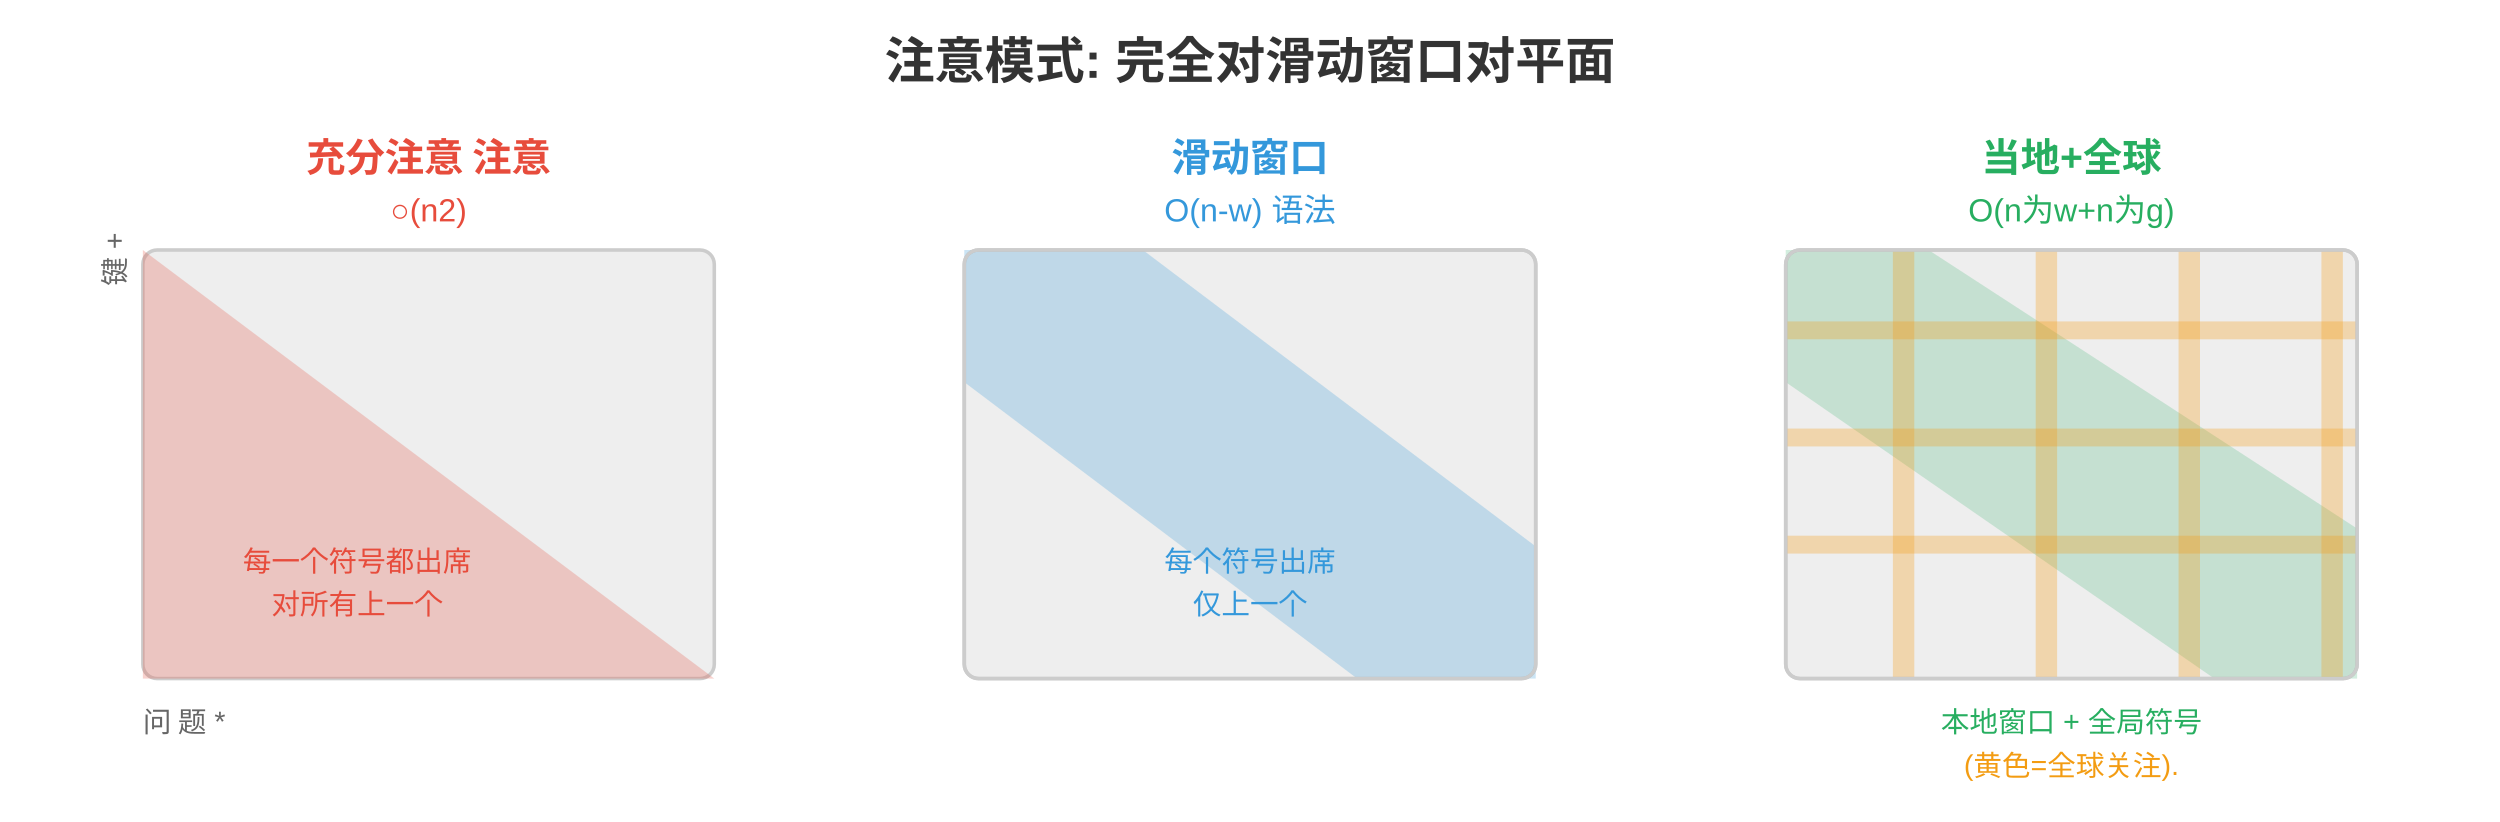
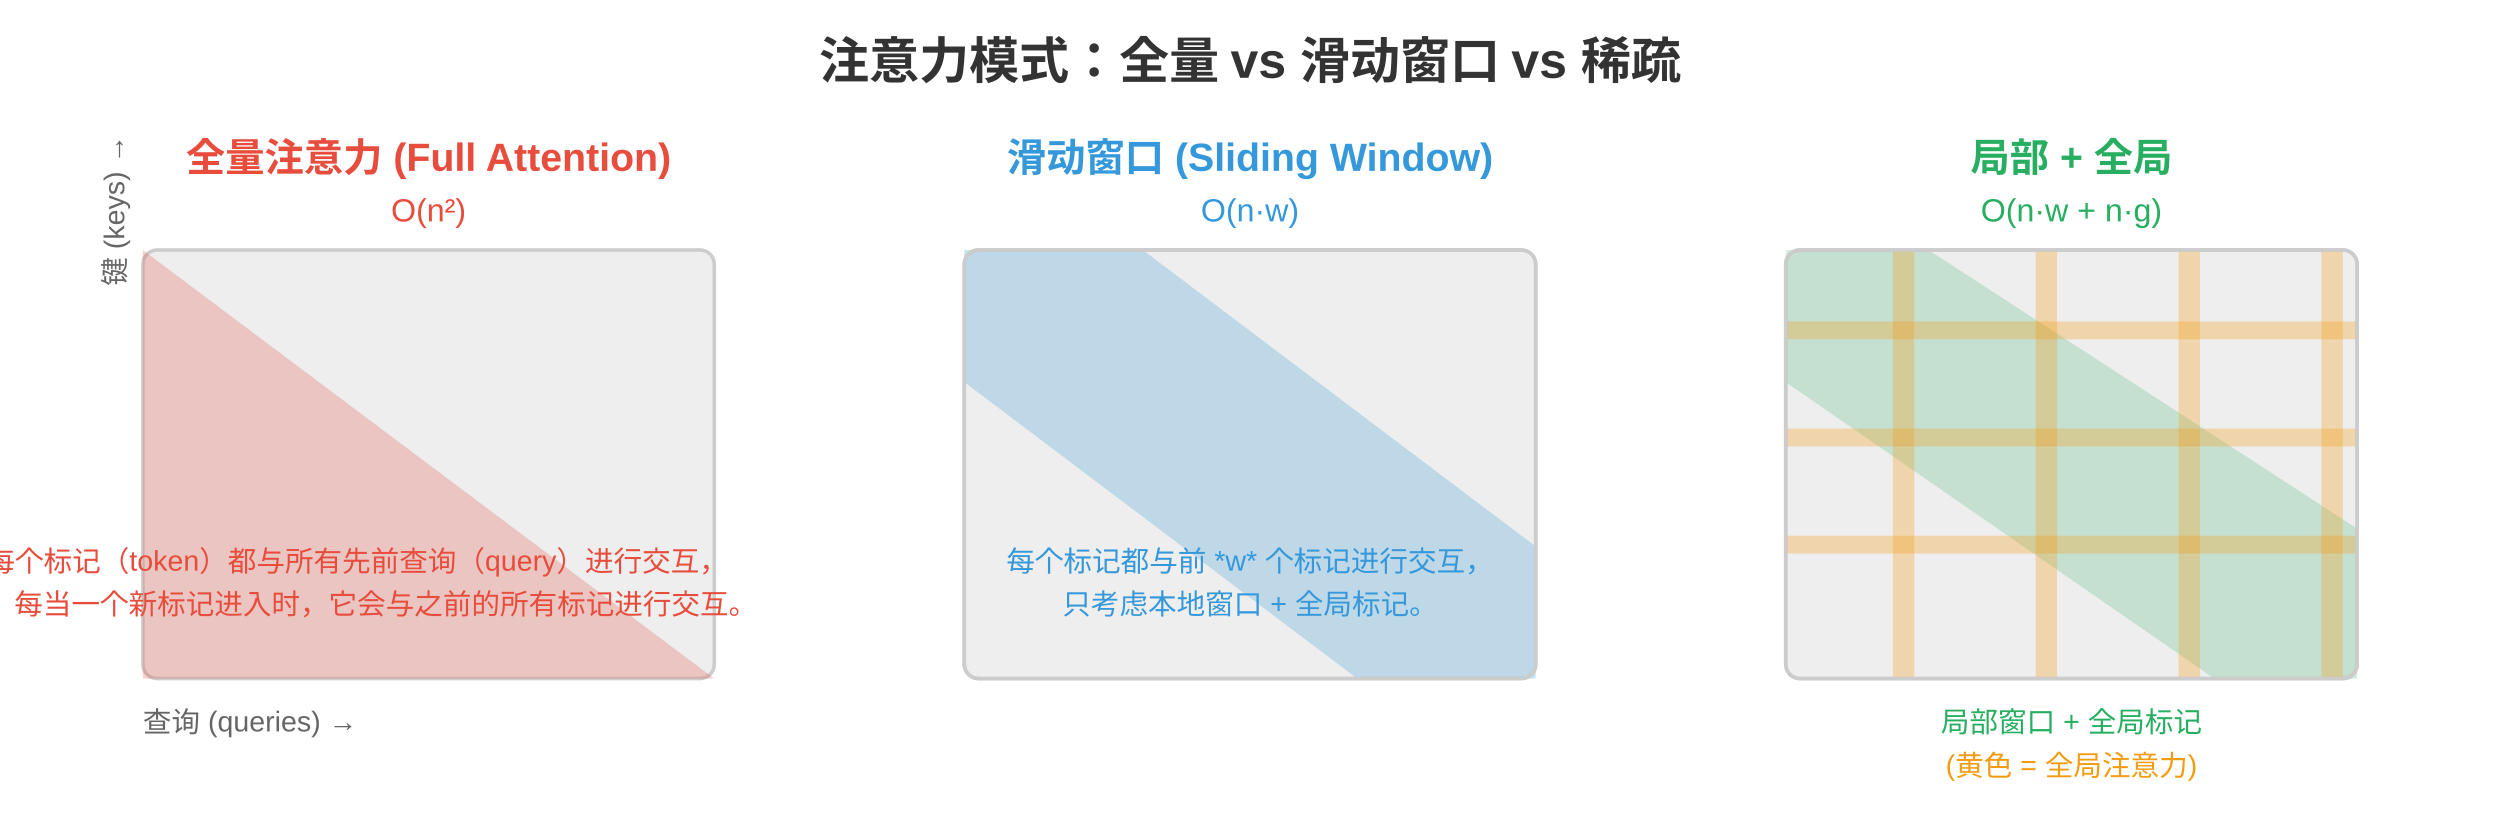
<svg xmlns="http://www.w3.org/2000/svg" viewBox="0 0 700 230" width="700" height="230">
-   <text x="350" y="22" text-anchor="middle" font-family="Arial, sans-serif" font-size="14" font-weight="bold" fill="#333">注意模式: 完全对滑动窗口对平面</text>
-   <text x="120" y="48" text-anchor="middle" font-family="Arial, sans-serif" font-size="11" font-weight="bold" fill="#e74c3c">充分注意 注意</text>
-   <text x="120" y="62" text-anchor="middle" font-family="Arial, sans-serif" font-size="9" fill="#e74c3c">○(n2)</text>
+   <text x="350" y="22" text-anchor="middle" font-family="Arial, sans-serif" font-size="14" font-weight="bold" fill="#333">注意力模式：全量 vs 滑动窗口 vs 稀疏</text>
+   <text x="120" y="48" text-anchor="middle" font-family="Arial, sans-serif" font-size="11" font-weight="bold" fill="#e74c3c">全量注意力 (Full Attention) </text>
+   <text x="120" y="62" text-anchor="middle" font-family="Arial, sans-serif" font-size="9" fill="#e74c3c">O(n²)</text>
  <rect x="40" y="70" width="160" height="120" rx="4" fill="#eee" stroke="#ccc" stroke-width="1" />
  <polygon points="40,70 200,190 40,190" fill="#e74c3c" fill-opacity="0.25" />
-   <text x="100" y="160" text-anchor="middle" font-family="Arial, sans-serif" font-size="8" fill="#e74c3c">每一个符号都出席</text>
-   <text x="100" y="172" text-anchor="middle" font-family="Arial, sans-serif" font-size="8" fill="#e74c3c">对所有上一个</text>
-   <text x="40" y="205" font-family="Arial, sans-serif" font-size="8" fill="#666">问 题 *</text>
-   <text x="35" y="80" font-family="Arial, sans-serif" font-size="8" fill="#666" transform="rotate(-90, 35, 80)">键 +</text>
-   <text x="350" y="48" text-anchor="middle" font-family="Arial, sans-serif" font-size="11" font-weight="bold" fill="#3498db">滑动窗口</text>
-   <text x="350" y="62" text-anchor="middle" font-family="Arial, sans-serif" font-size="9" fill="#3498db">O(n-w) 语法</text>
+   <text x="100" y="160" text-anchor="middle" font-family="Arial, sans-serif" font-size="8" fill="#e74c3c">每个标记（token）都与所有先前查询（query）进行交互，</text>
+   <text x="100" y="172" text-anchor="middle" font-family="Arial, sans-serif" font-size="8" fill="#e74c3c">即，每当一个新标记进入时，它会与之前的所有标记进行交互。</text>
+   <text x="40" y="205" font-family="Arial, sans-serif" font-size="8" fill="#666">查询 (queries) → </text>
+   <text x="35" y="80" font-family="Arial, sans-serif" font-size="8" fill="#666" transform="rotate(-90, 35, 80)">键 (keys) → </text>
+   <text x="350" y="48" text-anchor="middle" font-family="Arial, sans-serif" font-size="11" font-weight="bold" fill="#3498db">滑动窗口 (Sliding Window) </text>
+   <text x="350" y="62" text-anchor="middle" font-family="Arial, sans-serif" font-size="9" fill="#3498db">O(n·w)</text>
  <rect x="270" y="70" width="160" height="120" rx="4" fill="#eee" stroke="#ccc" stroke-width="1" />
  <polygon points="270,70 320,70 430,153 430,190 380,190 270,107" fill="#3498db" fill-opacity="0.25" />
  <rect x="270" y="70" width="160" height="120" rx="4" fill="none" stroke="#ccc" stroke-width="1" />
-   <text x="350" y="160" text-anchor="middle" font-family="Arial, sans-serif" font-size="8" fill="#3498db">每个符号出席</text>
-   <text x="350" y="172" text-anchor="middle" font-family="Arial, sans-serif" font-size="8" fill="#3498db">仅上一个</text>
-   <text x="580" y="48" text-anchor="middle" font-family="Arial, sans-serif" font-size="11" font-weight="bold" fill="#27ae60">当地+全球</text>
-   <text x="580" y="62" text-anchor="middle" font-family="Arial, sans-serif" font-size="9" fill="#27ae60">O(n为w+n为g)</text>
+   <text x="350" y="160" text-anchor="middle" font-family="Arial, sans-serif" font-size="8" fill="#3498db">每个标记都与前 *w* 个标记进行交互，</text>
+   <text x="350" y="172" text-anchor="middle" font-family="Arial, sans-serif" font-size="8" fill="#3498db">只考虑本地窗口 + 全局标记。</text>
+   <text x="580" y="48" text-anchor="middle" font-family="Arial, sans-serif" font-size="11" font-weight="bold" fill="#27ae60">局部 + 全局 </text>
+   <text x="580" y="62" text-anchor="middle" font-family="Arial, sans-serif" font-size="9" fill="#27ae60">O(n·w + n·g)</text>
  <rect x="500" y="70" width="160" height="120" rx="4" fill="#eee" stroke="#ccc" stroke-width="1" />
  <polygon points="500,70 540,70 660,148 660,190 620,190 500,107" fill="#27ae60" fill-opacity="0.2" />
  <rect x="530" y="70" width="6" height="120" fill="#f39c12" fill-opacity="0.3" />
  <rect x="570" y="70" width="6" height="120" fill="#f39c12" fill-opacity="0.3" />
  <rect x="610" y="70" width="6" height="120" fill="#f39c12" fill-opacity="0.3" />
  <rect x="650" y="70" width="6" height="120" fill="#f39c12" fill-opacity="0.3" />
  <rect x="500" y="90" width="160" height="5" fill="#f39c12" fill-opacity="0.3" />
  <rect x="500" y="120" width="160" height="5" fill="#f39c12" fill-opacity="0.3" />
  <rect x="500" y="150" width="160" height="5" fill="#f39c12" fill-opacity="0.3" />
  <rect x="500" y="70" width="160" height="120" rx="4" fill="none" stroke="#ccc" stroke-width="1" />
-   <text x="580" y="205" text-anchor="middle" font-family="Arial, sans-serif" font-size="8" fill="#27ae60">本地窗口 + 全局符号</text>
-   <text x="580" y="217" text-anchor="middle" font-family="Arial, sans-serif" font-size="8" fill="#f39c12">(黄色=全球关注).</text>
+   <text x="580" y="205" text-anchor="middle" font-family="Arial, sans-serif" font-size="8" fill="#27ae60">局部窗口 + 全局标记 </text>
+   <text x="580" y="217" text-anchor="middle" font-family="Arial, sans-serif" font-size="8" fill="#f39c12">(黄色 = 全局注意力) </text>
</svg>
